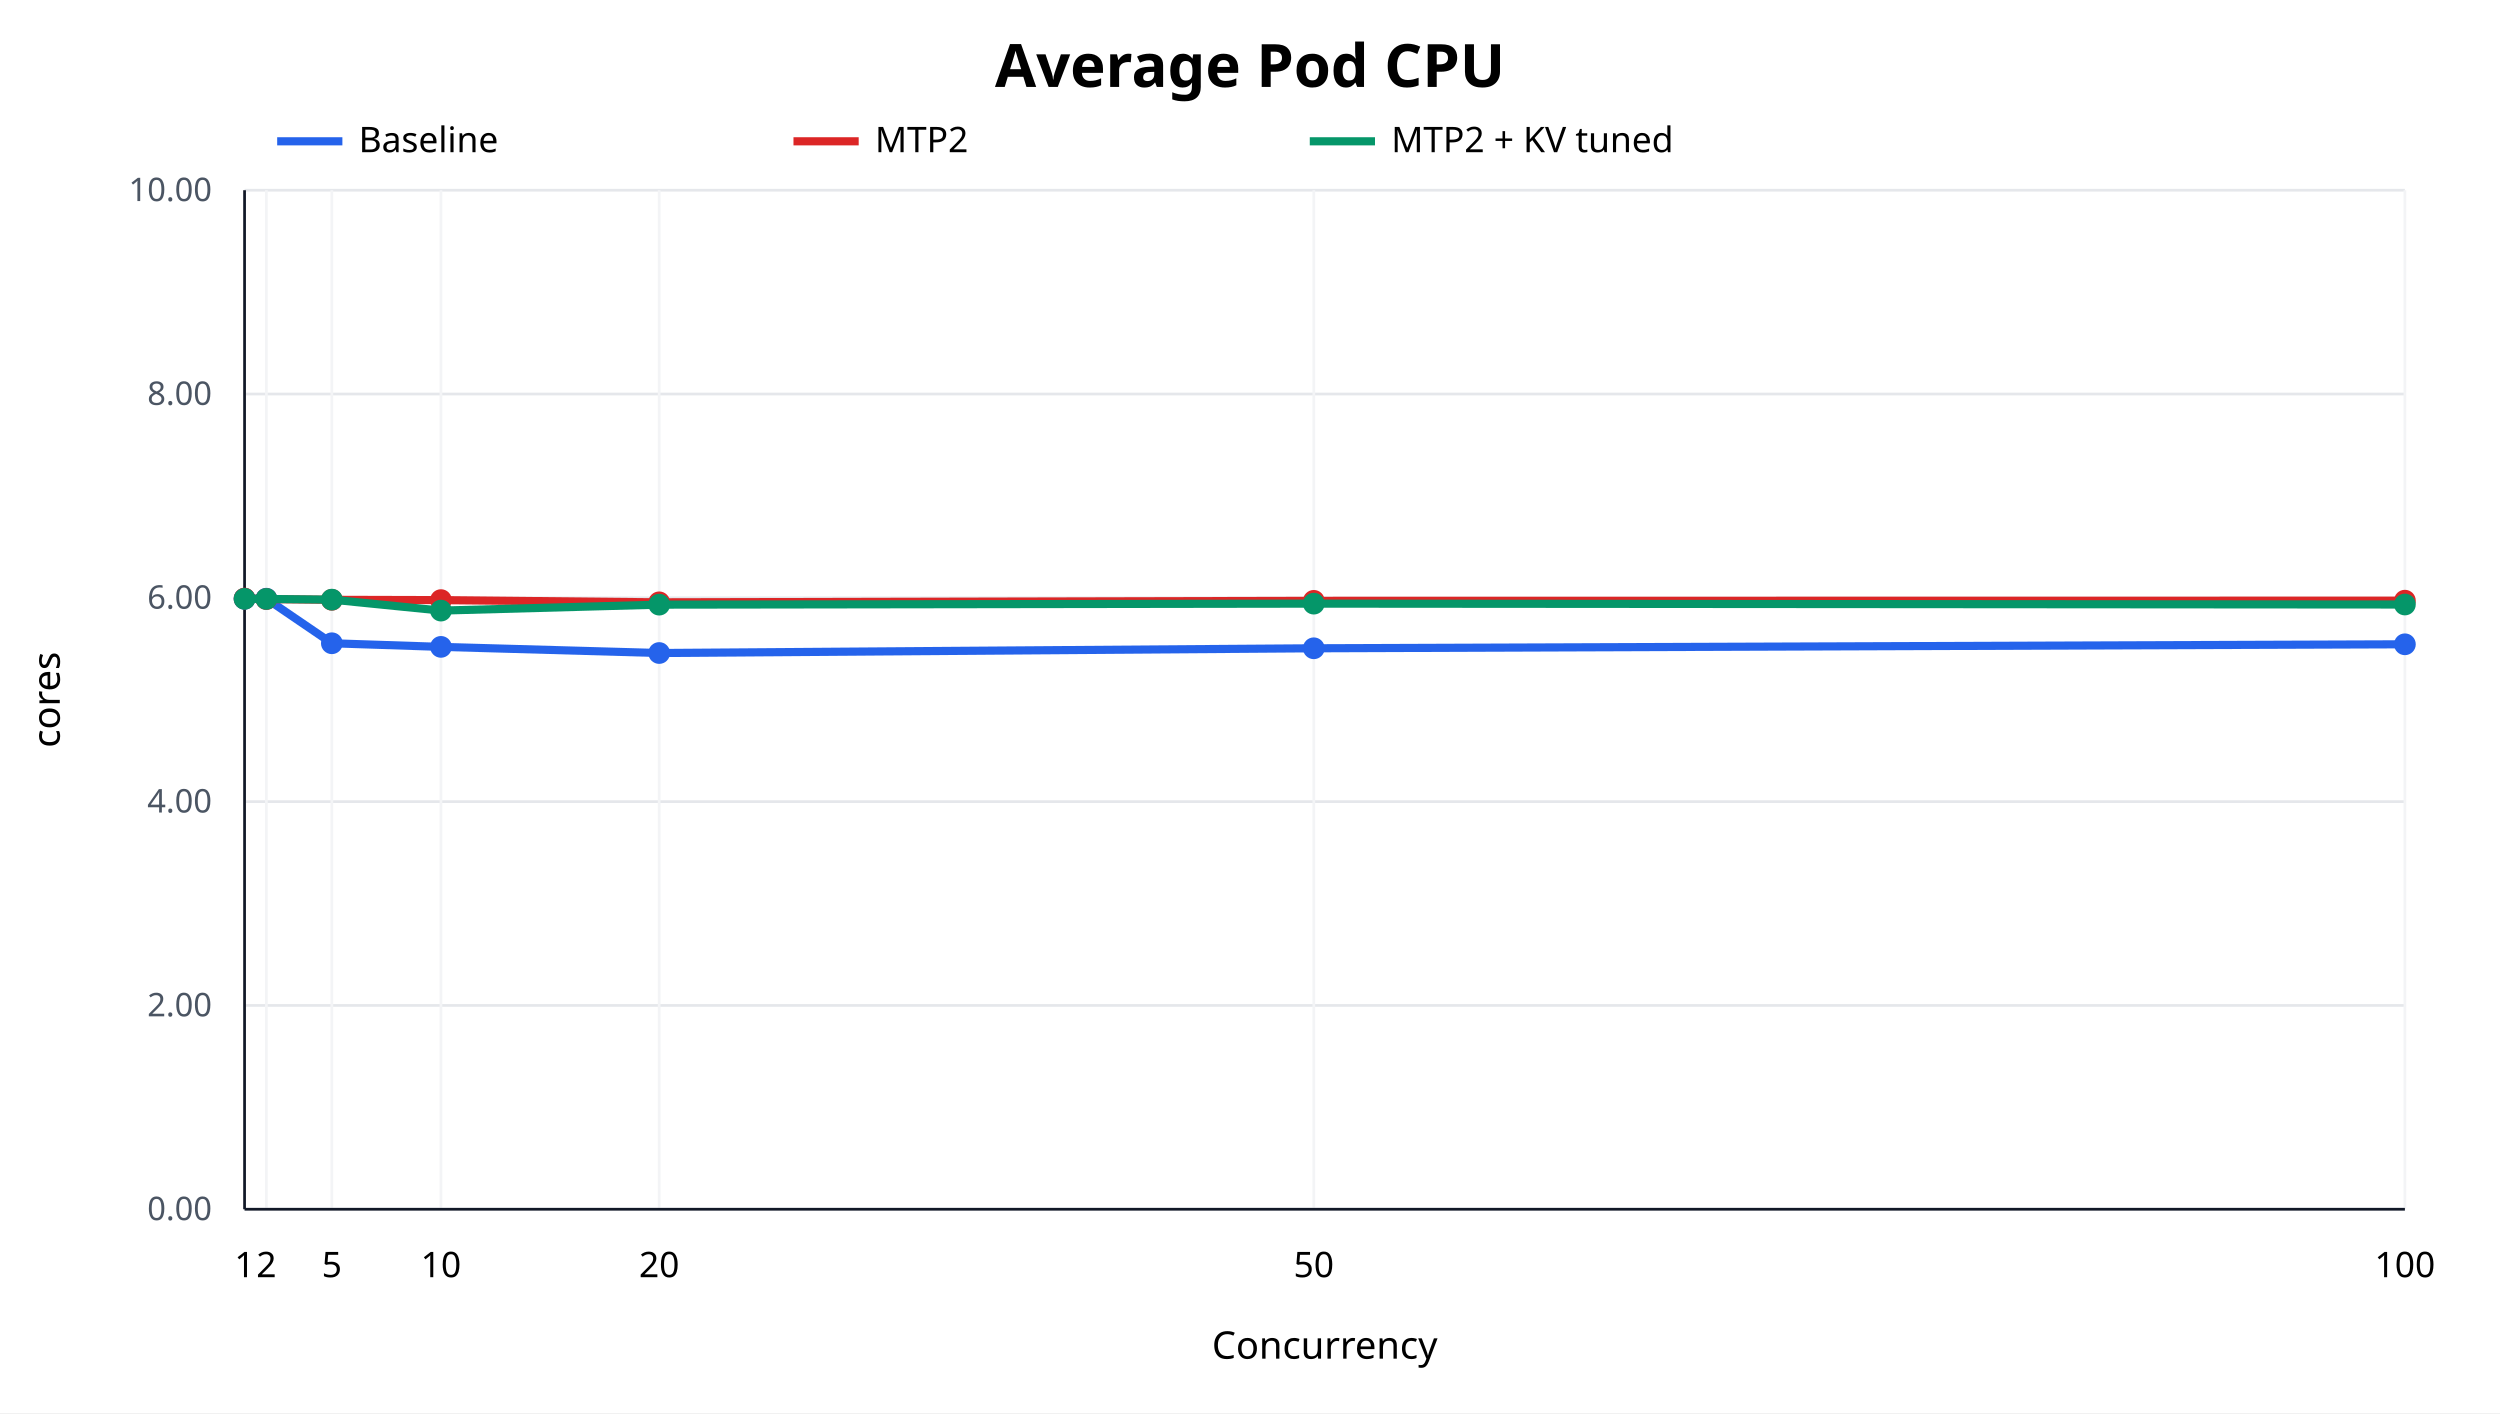
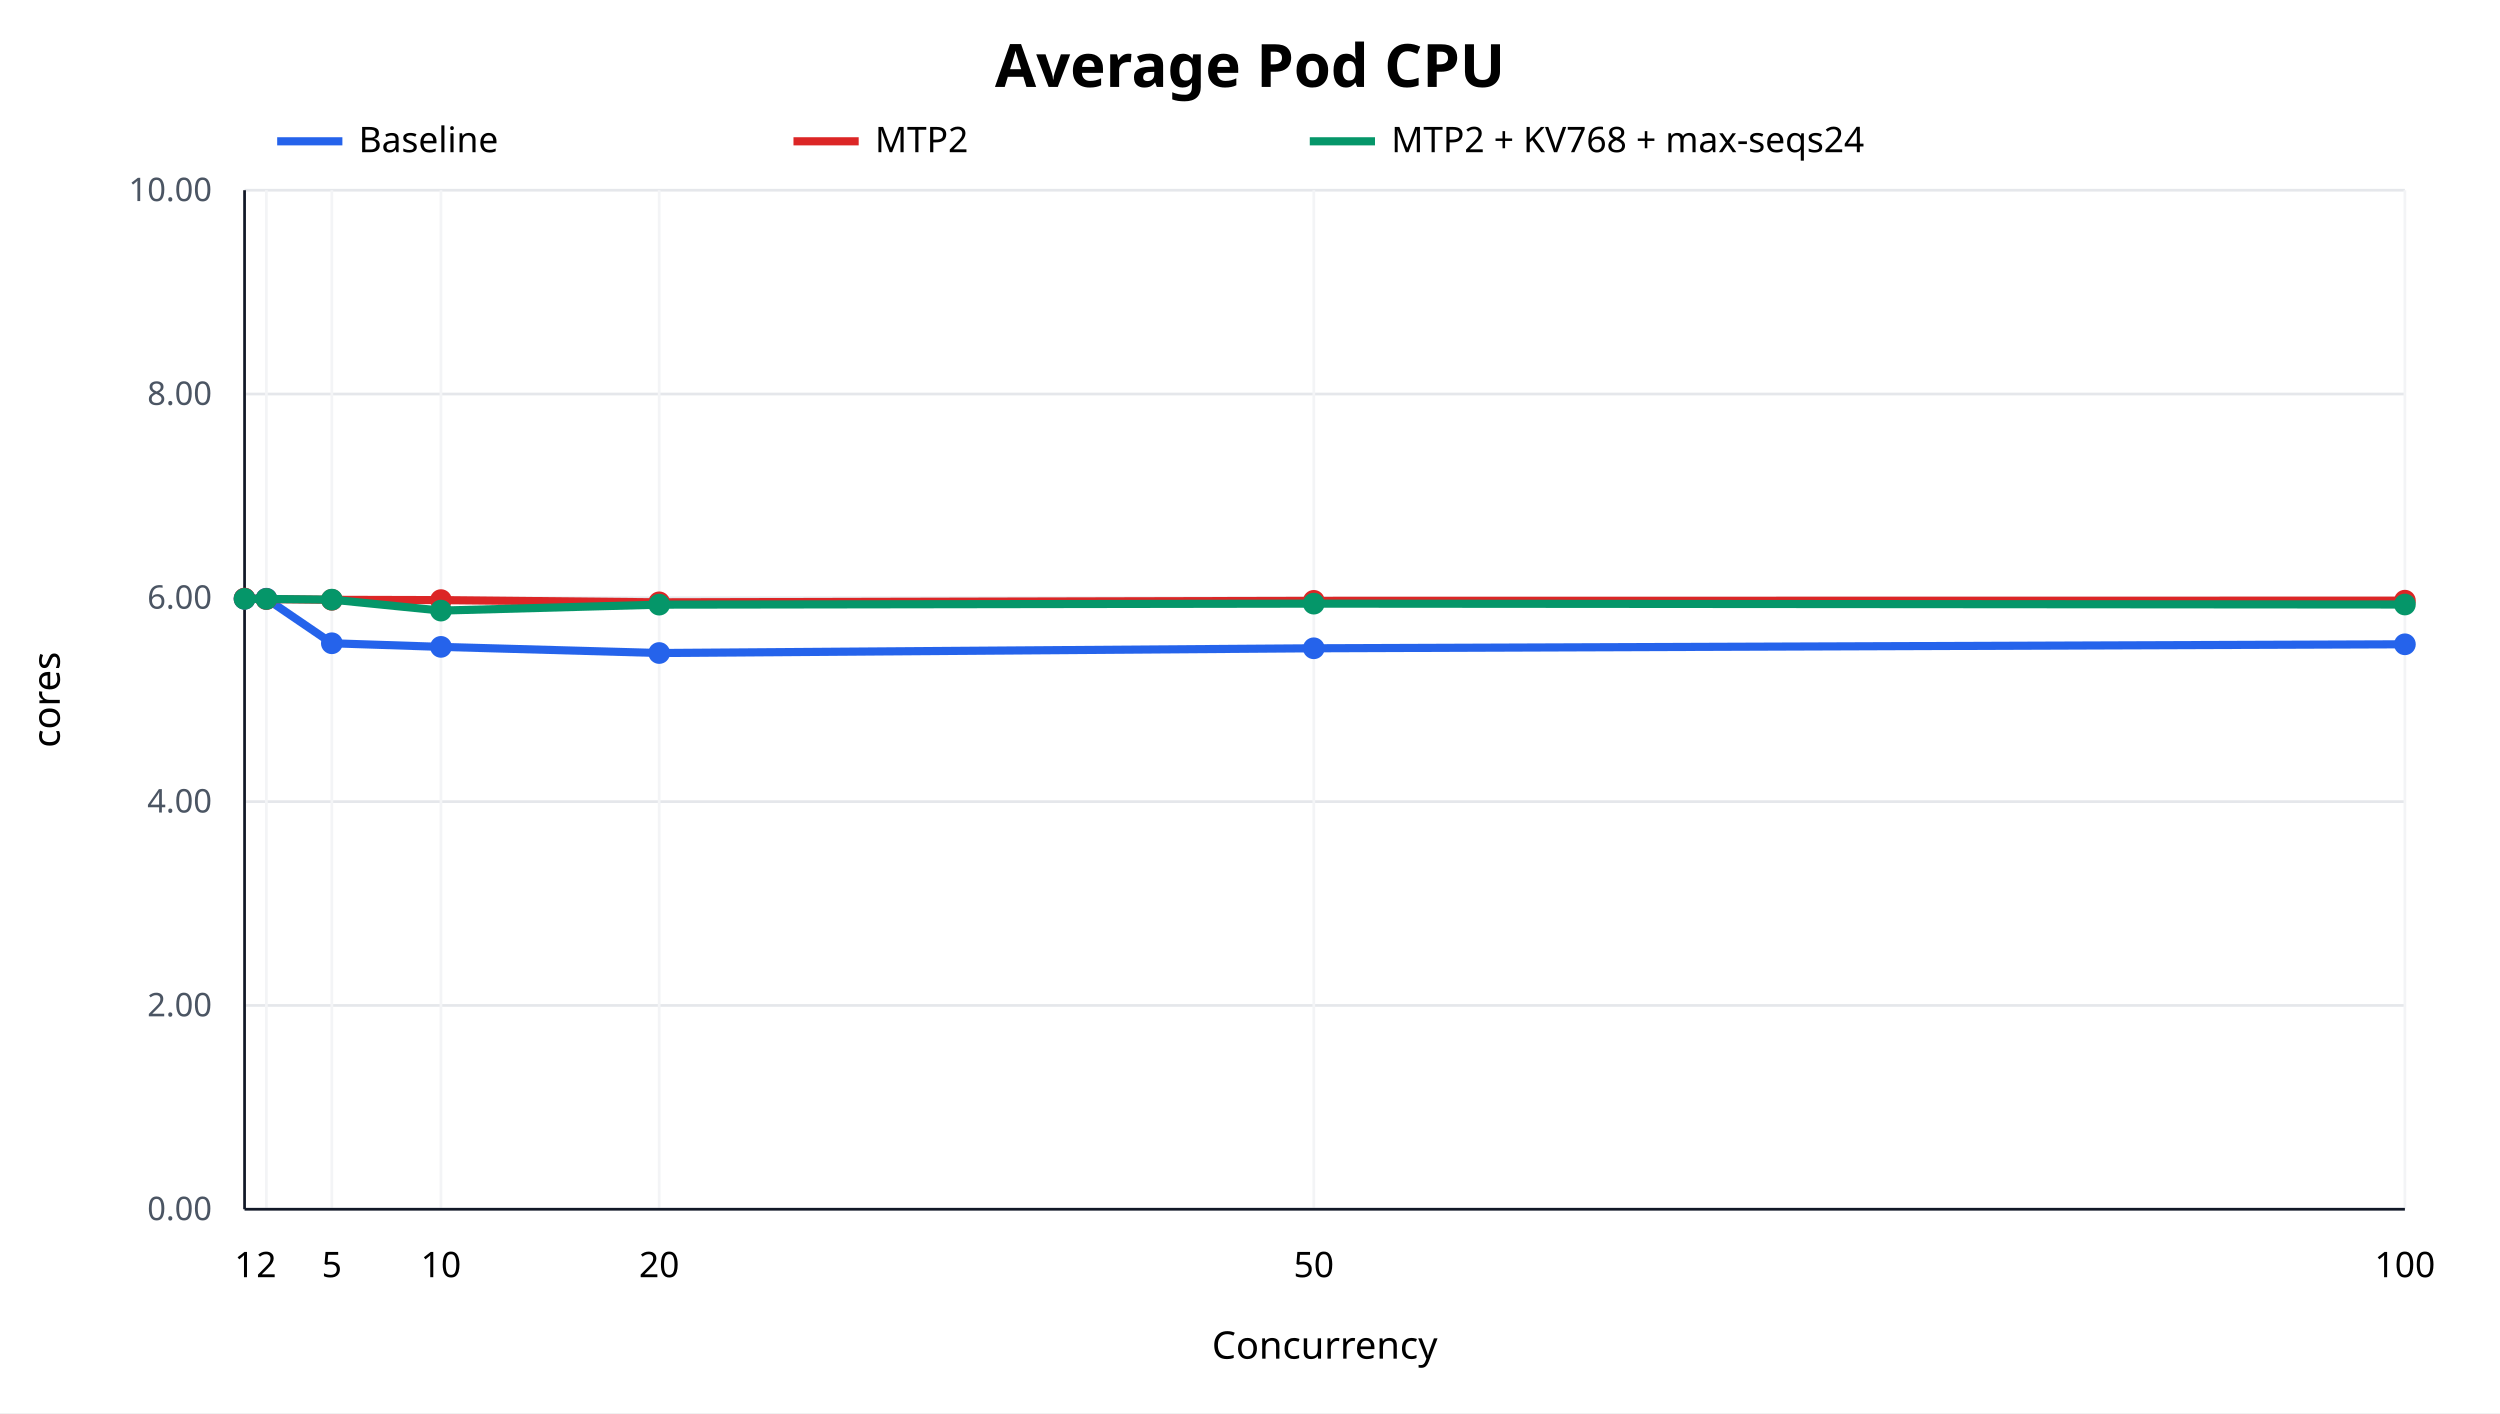
<svg xmlns="http://www.w3.org/2000/svg" width="920" height="520" viewBox="0 0 920 520">
  <rect width="100%" height="100%" fill="white" />
  <text x="460.0" y="32" text-anchor="middle" font-size="22" font-family="sans-serif" font-weight="600">Average Pod CPU</text>
  <line x1="90" y1="445.00" x2="885" y2="445.00" stroke="#e5e7eb" />
  <text x="78" y="449.00" text-anchor="end" font-size="12" font-family="sans-serif" fill="#4b5563">0.00</text>
  <line x1="90" y1="370.00" x2="885" y2="370.00" stroke="#e5e7eb" />
  <text x="78" y="374.00" text-anchor="end" font-size="12" font-family="sans-serif" fill="#4b5563">2.00</text>
  <line x1="90" y1="295.00" x2="885" y2="295.00" stroke="#e5e7eb" />
  <text x="78" y="299.00" text-anchor="end" font-size="12" font-family="sans-serif" fill="#4b5563">4.00</text>
  <line x1="90" y1="220.00" x2="885" y2="220.00" stroke="#e5e7eb" />
  <text x="78" y="224.00" text-anchor="end" font-size="12" font-family="sans-serif" fill="#4b5563">6.00</text>
  <line x1="90" y1="145.00" x2="885" y2="145.00" stroke="#e5e7eb" />
  <text x="78" y="149.00" text-anchor="end" font-size="12" font-family="sans-serif" fill="#4b5563">8.00</text>
  <line x1="90" y1="70.00" x2="885" y2="70.00" stroke="#e5e7eb" />
  <text x="78" y="74.00" text-anchor="end" font-size="12" font-family="sans-serif" fill="#4b5563">10.00</text>
  <line x1="90.00" y1="70" x2="90.00" y2="445" stroke="#f3f4f6" />
  <text x="90.00" y="470" text-anchor="middle" font-size="13" font-family="sans-serif">1</text>
  <line x1="98.03" y1="70" x2="98.03" y2="445" stroke="#f3f4f6" />
  <text x="98.03" y="470" text-anchor="middle" font-size="13" font-family="sans-serif">2</text>
  <line x1="122.12" y1="70" x2="122.12" y2="445" stroke="#f3f4f6" />
  <text x="122.12" y="470" text-anchor="middle" font-size="13" font-family="sans-serif">5</text>
  <line x1="162.27" y1="70" x2="162.27" y2="445" stroke="#f3f4f6" />
  <text x="162.27" y="470" text-anchor="middle" font-size="13" font-family="sans-serif">10</text>
  <line x1="242.58" y1="70" x2="242.58" y2="445" stroke="#f3f4f6" />
  <text x="242.58" y="470" text-anchor="middle" font-size="13" font-family="sans-serif">20</text>
  <line x1="483.48" y1="70" x2="483.48" y2="445" stroke="#f3f4f6" />
  <text x="483.48" y="470" text-anchor="middle" font-size="13" font-family="sans-serif">50</text>
  <line x1="885.00" y1="70" x2="885.00" y2="445" stroke="#f3f4f6" />
  <text x="885.00" y="470" text-anchor="middle" font-size="13" font-family="sans-serif">100</text>
  <line x1="90" y1="70" x2="90" y2="445" stroke="#111827" />
  <line x1="90" y1="445" x2="885" y2="445" stroke="#111827" />
  <text x="487.5" y="500" text-anchor="middle" font-size="14" font-family="sans-serif">Concurrency</text>
  <text transform="translate(22 257.5) rotate(-90)" text-anchor="middle" font-size="14" font-family="sans-serif">cores</text>
  <polyline points="90.00,220.36 98.03,220.32 122.12,236.72 162.27,238.05 242.58,240.31 483.48,238.57 885.00,237.10" fill="none" stroke="#2563eb" stroke-width="3" />
  <circle cx="90.00" cy="220.36" r="4" fill="#2563eb" />
  <circle cx="98.03" cy="220.32" r="4" fill="#2563eb" />
  <circle cx="122.12" cy="236.72" r="4" fill="#2563eb" />
  <circle cx="162.27" cy="238.05" r="4" fill="#2563eb" />
  <circle cx="242.58" cy="240.31" r="4" fill="#2563eb" />
  <circle cx="483.48" cy="238.57" r="4" fill="#2563eb" />
  <circle cx="885.00" cy="237.10" r="4" fill="#2563eb" />
  <line x1="102" y1="52" x2="126" y2="52" stroke="#2563eb" stroke-width="3" />
  <text x="132" y="56" font-size="13" font-family="sans-serif">Baseline</text>
  <polyline points="90.00,220.27 98.03,220.46 122.12,220.73 162.27,220.84 242.58,221.66 483.48,221.11 885.00,221.05" fill="none" stroke="#dc2626" stroke-width="3" />
  <circle cx="90.00" cy="220.27" r="4" fill="#dc2626" />
  <circle cx="98.03" cy="220.46" r="4" fill="#dc2626" />
  <circle cx="122.12" cy="220.73" r="4" fill="#dc2626" />
  <circle cx="162.27" cy="220.84" r="4" fill="#dc2626" />
  <circle cx="242.58" cy="221.66" r="4" fill="#dc2626" />
  <circle cx="483.48" cy="221.11" r="4" fill="#dc2626" />
  <circle cx="885.00" cy="221.05" r="4" fill="#dc2626" />
  <line x1="292" y1="52" x2="316" y2="52" stroke="#dc2626" stroke-width="3" />
  <text x="322" y="56" font-size="13" font-family="sans-serif">MTP2</text>
  <polyline points="90.00,220.37 98.03,220.41 122.12,220.67 162.27,224.70 242.58,222.51 483.48,222.14 885.00,222.46" fill="none" stroke="#059669" stroke-width="3" />
  <circle cx="90.00" cy="220.37" r="4" fill="#059669" />
  <circle cx="98.03" cy="220.41" r="4" fill="#059669" />
  <circle cx="122.12" cy="220.67" r="4" fill="#059669" />
  <circle cx="162.27" cy="224.70" r="4" fill="#059669" />
  <circle cx="242.58" cy="222.51" r="4" fill="#059669" />
  <circle cx="483.48" cy="222.14" r="4" fill="#059669" />
  <circle cx="885.00" cy="222.46" r="4" fill="#059669" />
  <line x1="482" y1="52" x2="506" y2="52" stroke="#059669" stroke-width="3" />
-   <text x="512" y="56" font-size="13" font-family="sans-serif">MTP2 + KV tuned</text>
+   <text x="512" y="56" font-size="13" font-family="sans-serif">MTP2 + KV768 + max-seqs24</text>
</svg>
